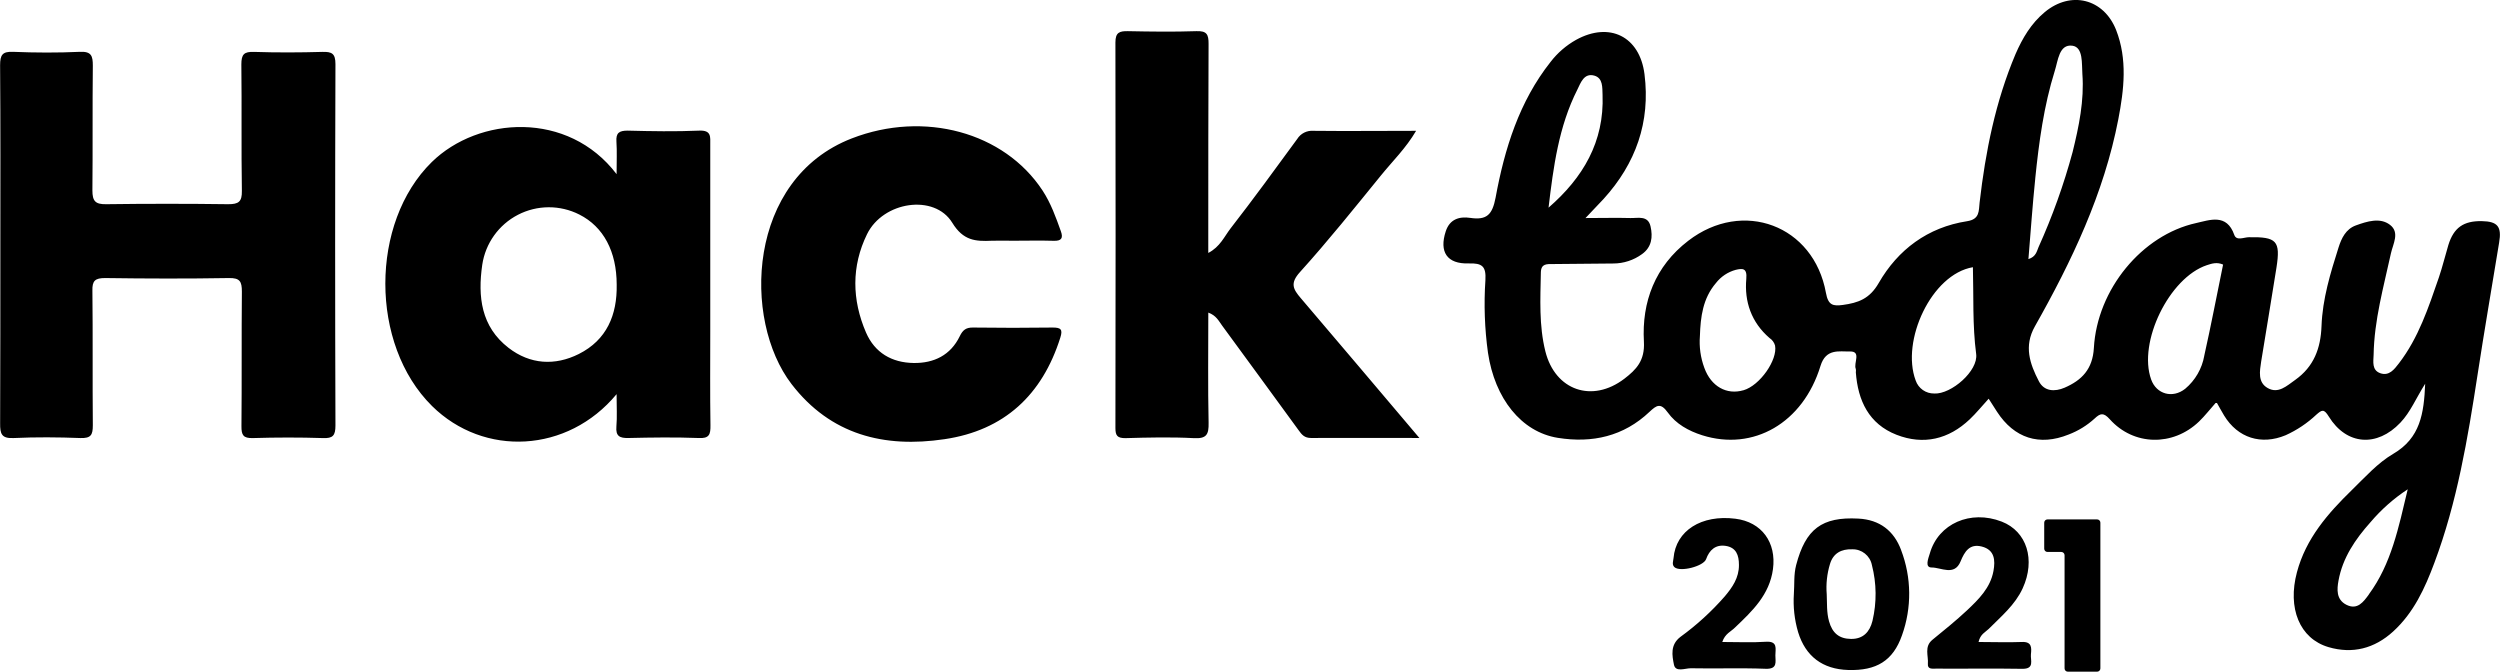
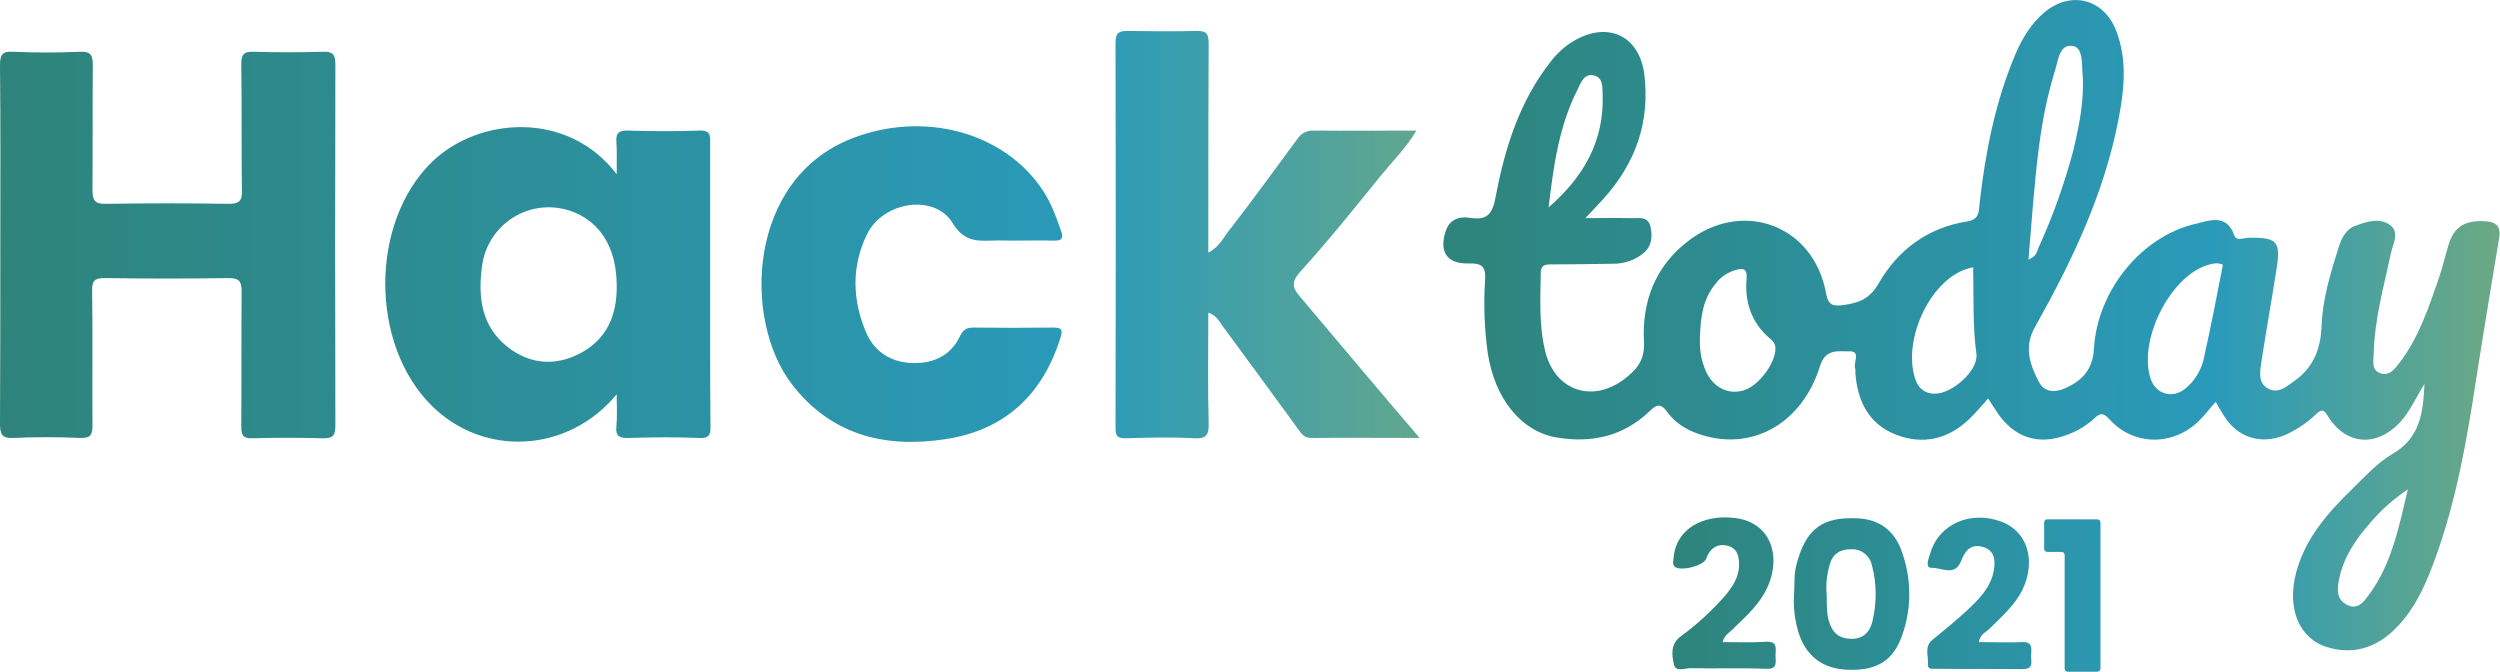
- <svg xmlns="http://www.w3.org/2000/svg" id="Layer_1" data-name="Layer 1" viewBox="0 0 767.85 206.3">
-   <path d="M810.18,107.74c-5.64-.11-8.65,2-10.3,7.34-1,3.31-1.8,6.69-2.93,10-3.18,9.2-6.22,18.49-12.27,26.35-1.4,1.81-3,4-5.76,3-2.56-.94-2.08-3.51-2-5.6.18-10.67,3.07-20.88,5.32-31.2.64-2.92,2.77-6.39-.27-8.74s-7-1.1-10.49.16c-3.09,1.12-4.42,3.92-5.33,6.78-2.5,7.88-4.93,15.82-5.23,24.14-.25,6.81-2.32,12.45-8.1,16.55-2.62,1.85-5.18,4.33-8.44,2.48-3.08-1.75-2.44-5.15-2-8.11,1.54-9.62,3.2-19.22,4.7-28.85,1.29-8.26.07-9.5-8.46-9.36-1.52,0-3.81,1.21-4.49-.71-2.33-6.67-7.56-4.56-11.72-3.64C705.78,112,692,128.69,691,146.71c-.37,6.5-3.71,9.9-9,12.19-3,1.29-6.28,1.17-7.9-2-2.76-5.32-4.66-10.75-1.21-16.85,11.34-20.06,21.21-40.77,25.62-63.6,1.76-9.14,2.84-18.41-.68-27.43C694,39.4,683.94,36.9,675.94,43.52c-4.19,3.47-6.86,8-9,12.91C660.78,71,657.72,86.33,655.91,102c-.3,2.54.12,5.15-3.84,5.76-12.1,1.87-21.26,8.74-27.16,19-2.79,4.86-6.32,6.08-11,6.72-3,.4-4.51.14-5.2-3.71-3.75-20.76-25.52-28.91-42.29-16-10.18,7.82-14.32,18.75-13.62,31,.33,5.84-2.37,8.58-6,11.37-9.89,7.54-21.25,3.6-24.26-8.38-2-8-1.54-16.12-1.39-24.24.05-2.81,1.88-2.59,3.76-2.6q9.24-.06,18.48-.17a15,15,0,0,0,8.84-2.89c3-2.15,3.34-5.29,2.61-8.5-.77-3.45-3.83-2.51-6.17-2.57-4.22-.12-8.45,0-13.81,0,2.44-2.57,4-4.19,5.55-5.86,9.91-10.9,14.42-23.64,12.57-38.32-1.47-11.63-10.76-16.19-21-10.56a25.75,25.75,0,0,0-7.85,6.79C514.51,71,510,85.51,507.25,100.5c-1,5.24-2.68,7-7.8,6.24-3.3-.49-6.28.36-7.51,4.12-2.07,6.32.36,10.08,7.05,9.87,4.12-.13,5.38.86,5.13,5.13a109.08,109.08,0,0,0,.79,22.32c2.08,14,10.21,24.32,21.45,26.12,10.58,1.69,20.21-.45,28.17-8,2.14-2,3.38-2.89,5.6.21,2.51,3.5,6.35,5.66,10.59,7,15.67,4.94,30.94-3.71,36.32-21.31,1.67-5.44,5.79-4.34,9-4.43,3.68-.1,1.05,3.58,1.85,5.4a3.21,3.21,0,0,1,0,1c.63,8.69,4,15.87,12.51,19.19,8.29,3.23,16,1.39,22.47-4.75,2-1.9,3.75-4.06,5.82-6.33,1,1.52,1.76,2.76,2.56,4,5.3,8.15,13,10.62,22,7a25,25,0,0,0,8-4.93c1.73-1.63,2.74-1.88,4.63.23,7.34,8.19,19.39,8.4,27.41.72,1.86-1.79,3.44-3.87,5.35-6,.91,1.59,1.6,2.88,2.36,4.14,4.2,6.9,11.41,9.17,18.89,6.06a34.4,34.4,0,0,0,9.44-6.32c1.73-1.51,2.32-1.85,3.82.57,5.46,8.84,14.81,9.48,22,1.88,3.1-3.27,4.76-7.44,7.61-11.95-.38,9.16-1.5,16.67-9.81,21.53-4.78,2.79-8.67,7.19-12.71,11.12-7.4,7.21-14.12,14.91-16.87,25.25-2.94,11,.79,20.38,9.71,23,7.37,2.16,14.09.44,19.83-4.79,6.33-5.77,9.76-13.29,12.66-21.06,7-18.67,10.26-38.18,13.27-57.77,2.08-13.56,4.41-27.08,6.63-40.62C816.32,109.41,815,107.83,810.18,107.74ZM532.36,67.34c1-2,2-5.2,5.22-4.29,2.67.77,2.43,3.62,2.52,5.92.55,14.39-6,25.44-16.59,34.63C525,91.1,526.62,78.68,532.36,67.34Zm51,92.34c-5.14,1.51-9.94-1.17-12-6.88A22.86,22.86,0,0,1,570,143c.19-5.84.89-11.53,4.92-16.24A11.49,11.49,0,0,1,581,122.7c2-.46,3.56-.66,3.25,2.75-.63,7,1.54,13.36,7.12,18.18a4.07,4.07,0,0,1,1.71,2.32C593.92,150.35,588.43,158.21,583.4,159.68Zm58.63,1a5.9,5.9,0,0,1-5.72-4c-4.56-12.16,4.83-32.64,17.58-34.79.24,8.91-.16,17.8,1,26.67C655.54,153.71,647.22,160.93,642,160.69Zm31-66c1.14-11.18,2.64-22.33,6-33.08,1-3.07,1.29-8.3,5.41-7.74,3.4.46,2.84,5.57,3.07,8.66.61,8.15-1.06,16.12-3,24A194.45,194.45,0,0,1,674,115.74c-.54,1.25-.76,2.93-3.1,3.66C671.6,110.94,672.16,102.78,673,94.64Zm51.92,54.41a17.13,17.13,0,0,1-5.86,10.14c-3.87,3.06-8.83,1.67-10.45-2.84-4.12-11.46,5.55-31.27,17.09-35.12,1.62-.54,3.13-1,5-.19C728.77,130.39,727,139.75,724.91,149.05Zm50.54,73.34c-1.61,2.17-3.48,4.9-6.93,3.12-3.12-1.61-2.87-4.74-2.38-7.42,1.27-7,5.16-12.7,9.84-17.94a53.42,53.42,0,0,1,11.42-10.09C784.57,201.91,782.37,213,775.45,222.39ZM48,115.13c0-18.42.07-36.84-.08-55.26,0-3.17.69-4.27,4-4.13,6.82.28,13.67.31,20.48,0,3.57-.17,4,1.25,4,4.24-.14,12.78,0,25.56-.13,38.34,0,3.26.91,4.27,4.21,4.22q18.75-.25,37.49,0c3.19,0,4.27-.72,4.21-4.1-.21-12.94,0-25.89-.16-38.84,0-3.1.82-3.94,3.9-3.84,7,.23,14,.2,21,0,2.9-.08,4,.49,4,3.75q-.19,55.52,0,111c0,3.08-.78,4-3.87,3.86-7.15-.23-14.33-.22-21.48,0-3,.09-3.54-.95-3.52-3.66.13-13.77,0-27.55.13-41.32,0-3.11-.59-4.23-4-4.17-12.66.22-25.32.18-38,0-3.07,0-4,.82-3.91,3.9.16,13.78,0,27.55.13,41.33,0,3-.6,4-3.8,3.91-6.82-.26-13.67-.32-20.48,0-3.78.19-4.22-1.29-4.19-4.53C48,151.65,48,133.39,48,115.13ZM266.1,170.42c-.15-9.63-.06-19.26-.06-28.88q0-28.63,0-57.27c0-2.39.4-4.49-3.39-4.33-7.32.32-14.66.19-22,0-2.6,0-3.61.71-3.43,3.37.2,3,.05,6,.05,10-14.91-19.6-42.43-17.74-56.76-3.72-19,18.63-19.07,56,.07,74.93,15.94,15.73,41.66,14.5,56.69-3.64,0,4,.19,7-.06,9.95s1,3.58,3.69,3.52c7.16-.17,14.33-.27,21.49,0C265.79,174.57,266.14,173.21,266.1,170.42Zm-40.44-21.87c-7.33,3.67-14.94,3.22-21.56-1.88-8.47-6.54-9.5-15.75-8.09-25.53a20.69,20.69,0,0,1,29.83-15.42c7.41,3.75,11.45,11.34,11.46,21.52C237.47,136.54,234.25,144.24,225.66,148.55Zm258.18,25.79c-11.73,0-22.51-.06-33.29,0-2,0-2.83-1-3.84-2.43-7.78-10.72-15.64-21.38-23.45-32.08-1.05-1.43-1.8-3.1-4.25-4,0,11.5-.15,22.69.09,33.87.07,3.58-.62,4.91-4.55,4.69-7-.37-14-.2-21,0-2.45,0-3.07-.73-3.07-3.09q.11-59.24,0-118.45c0-3.08,1.25-3.5,3.84-3.46,7,.14,14,.24,21,0,3.22-.13,3.79,1,3.77,3.91C419,72.85,419,92.43,419,112v5.51c3.63-1.87,4.94-5.07,6.85-7.54,7-9,13.73-18.26,20.48-27.48A5.35,5.35,0,0,1,451.26,80c10.31.12,20.62,0,31.57,0-3.11,5.32-7.23,9.31-10.78,13.69-8.14,10-16.23,20.12-24.89,29.7-3.12,3.45-2.1,5.25.25,8C459.37,145.4,471.24,159.47,483.84,174.34ZM359,113.76c-2.17,0-4.34-.08-6.49,0-5,.23-8.77,0-12.15-5.54-5.49-8.92-21.23-6.56-26.17,3.53-4.82,9.84-4.65,20.17-.31,30.21,2.69,6.21,7.91,9.25,14.61,9.35,6.26.09,11.36-2.4,14.18-8.22.94-1.94,1.94-2.7,4.09-2.67q12.22.17,24.47,0c2.57,0,3.11.62,2.32,3.12C368,161.11,356.35,172,338,174.71,319.49,177.48,303,173.4,291,157.78c-15.16-19.77-13.7-63,18.53-75.46,22.15-8.58,46.76-1.94,58.56,16,2.56,3.9,4.09,8.21,5.64,12.54.75,2.1.19,3-2.22,2.92C367.31,113.65,363.15,113.76,359,113.76Zm272.8,95c-2.21-5.91-6.56-9.32-13.14-9.66-11.2-.59-16.19,3.17-19.1,14.27-.78,3-.48,5.9-.7,8.84A33.83,33.83,0,0,0,600.17,234c2.28,7.42,7.52,11.36,15.37,11.6,8.68.27,13.78-2.83,16.52-10.63A37.67,37.67,0,0,0,631.79,208.76ZM623,230.52c-.85,3.45-2.92,5.58-6.58,5.54s-5.74-1.8-6.75-5.38c-.79-2.79-.59-5.55-.72-8.34a25,25,0,0,1,1-9.29c1-3.35,3.53-4.63,6.8-4.52a6,6,0,0,1,6.08,4.86A35.7,35.7,0,0,1,623,230.52ZM655.58,237c4.67,0,9,.17,13.22,0,3.18-.17,3.08,1.73,2.87,3.78-.19,1.85,1.2,4.52-2.68,4.46-8.81-.15-17.63,0-26.45-.06-1.1,0-2.67.29-2.52-1.47.21-2.49-1.2-5.27,1.41-7.4,3.6-2.93,7.22-5.86,10.58-9,3.6-3.4,7.2-6.92,8.15-12.11.61-3.33.37-6.51-3.6-7.52-3.71-.94-5.25,1.51-6.5,4.57-1.88,4.6-6,1.84-8.91,1.87-2.15,0-1-2.77-.52-4.36,2.61-9.11,12.48-13.45,22.07-9.73,7.74,3,10.44,11.74,6.44,20.48-2.36,5.14-6.62,8.63-10.46,12.5C657.65,234,656.13,234.59,655.58,237Zm-78.71,0c4.82,0,9.13.22,13.4-.07,3.74-.24,2.91,2.18,2.91,4.18s.75,4.26-3,4.12c-7.65-.3-15.31,0-23-.16-1.76,0-4.66,1.29-5.15-1.08-.57-2.83-1.2-6.14,2-8.57a81.89,81.89,0,0,0,13.58-12.4c2.35-2.78,4.41-5.73,4.38-9.69,0-3-.85-5.36-4.09-5.85-3.08-.47-5,1.27-6,4.08-.78,2.19-8,4.05-9.73,2.45-.84-.8-.35-1.86-.27-2.79.72-8.42,8.57-13.4,19-12.08,8.09,1,12.64,7.3,11.54,15.48-1.06,7.87-6.32,12.86-11.64,17.92C579.6,233.78,577.71,234.42,576.87,237ZM693,200.34v44.78a1,1,0,0,1-1,1h-9a1,1,0,0,1-1-1V210.35a1,1,0,0,0-1-1h-4.25a1,1,0,0,1-1-1v-8a1,1,0,0,1,1-1H692A1,1,0,0,1,693,200.34Z" transform="translate(-47.89 -39.82)" />
+ <svg xmlns="http://www.w3.org/2000/svg" version="1.1" id="Layer_1" x="0px" y="0px" viewBox="0 0 767.8 206.3" style="enable-background:new 0 0 767.8 206.3;" xml:space="preserve">
+   <style type="text/css">
+ 	.st0{fill:url(#SVGID_1_);}
+ 	.st1{fill:url(#SVGID_2_);}
+ 	.st2{fill:url(#SVGID_3_);}
+ </style>
+   <linearGradient id="SVGID_1_" gradientUnits="userSpaceOnUse" x1="443.333" y1="99.832" x2="767.821" y2="99.832">
+     <stop offset="0" style="stop-color:#2E847B" />
+     <stop offset="0.729" style="stop-color:#2A9ABA" />
+     <stop offset="1" style="stop-color:#6CA983" />
+   </linearGradient>
+   <path class="st0" d="M762.3,67.9c-5.6-0.1-8.7,2-10.3,7.3c-1,3.3-1.8,6.7-2.9,10c-3.2,9.2-6.2,18.5-12.3,26.4c-1.4,1.8-3,4-5.8,3  c-2.6-0.9-2.1-3.5-2-5.6c0.2-10.7,3.1-20.9,5.3-31.2c0.6-2.9,2.8-6.4-0.3-8.7s-7-1.1-10.5,0.2c-3.1,1.1-4.4,3.9-5.3,6.8  c-2.5,7.9-4.9,15.8-5.2,24.1c-0.3,6.8-2.3,12.4-8.1,16.6c-2.6,1.9-5.2,4.3-8.4,2.5c-3.1-1.8-2.4-5.1-2-8.1  c1.5-9.6,3.2-19.2,4.7-28.8c1.3-8.3,0.1-9.5-8.5-9.4c-1.5,0-3.8,1.2-4.5-0.7c-2.3-6.7-7.6-4.6-11.7-3.6  c-16.6,3.7-30.4,20.4-31.4,38.4c-0.4,6.5-3.7,9.9-9,12.2c-3,1.3-6.3,1.2-7.9-2c-2.8-5.3-4.7-10.8-1.2-16.9  c11.3-20.1,21.2-40.8,25.6-63.6c1.8-9.1,2.8-18.4-0.7-27.4C646.1-0.4,636-2.9,628,3.7c-4.2,3.5-6.9,8-9,12.9  c-6.2,14.6-9.2,29.9-11,45.6c-0.3,2.5,0.1,5.2-3.8,5.8c-12.1,1.9-21.3,8.7-27.2,19c-2.8,4.9-6.3,6.1-11,6.7c-3,0.4-4.5,0.1-5.2-3.7  c-3.8-20.8-25.5-28.9-42.3-16c-10.2,7.8-14.3,18.8-13.6,31c0.3,5.8-2.4,8.6-6,11.4c-9.9,7.5-21.3,3.6-24.3-8.4  c-2-8-1.5-16.1-1.4-24.2c0-2.8,1.9-2.6,3.8-2.6c6.2,0,12.3-0.1,18.5-0.2c3.2,0,6.3-1,8.8-2.9c3-2.2,3.3-5.3,2.6-8.5  c-0.8-3.4-3.8-2.5-6.2-2.6c-4.2-0.1-8.5,0-13.8,0c2.4-2.6,4-4.2,5.5-5.9c9.9-10.9,14.4-23.6,12.6-38.3c-1.5-11.6-10.8-16.2-21-10.6  c-3.1,1.7-5.7,4-7.8,6.8c-9.6,12.2-14.1,26.7-16.9,41.7c-1,5.2-2.7,7-7.8,6.2c-3.3-0.5-6.3,0.4-7.5,4.1c-2.1,6.3,0.4,10.1,7,9.9  c4.1-0.1,5.4,0.9,5.1,5.1c-0.5,7.4-0.2,14.9,0.8,22.3c2.1,14,10.2,24.3,21.4,26.1c10.6,1.7,20.2-0.4,28.2-8c2.1-2,3.4-2.9,5.6,0.2  c2.5,3.5,6.3,5.7,10.6,7c15.7,4.9,30.9-3.7,36.3-21.3c1.7-5.4,5.8-4.3,9-4.4c3.7-0.1,1,3.6,1.8,5.4c0.1,0.3,0.1,0.7,0,1  c0.6,8.7,4,15.9,12.5,19.2c8.3,3.2,16,1.4,22.5-4.8c2-1.9,3.8-4.1,5.8-6.3c1,1.5,1.8,2.8,2.6,4c5.3,8.1,13,10.6,22,7  c3-1.1,5.7-2.8,8-4.9c1.7-1.6,2.7-1.9,4.6,0.2c7.3,8.2,19.4,8.4,27.4,0.7c1.9-1.8,3.4-3.9,5.3-6c0.9,1.6,1.6,2.9,2.4,4.1  c4.2,6.9,11.4,9.2,18.9,6.1c3.5-1.6,6.7-3.7,9.4-6.3c1.7-1.5,2.3-1.9,3.8,0.6c5.5,8.8,14.8,9.5,22,1.9c3.1-3.3,4.8-7.4,7.6-11.9  c-0.4,9.2-1.5,16.7-9.8,21.5c-4.8,2.8-8.7,7.2-12.7,11.1c-7.4,7.2-14.1,14.9-16.9,25.3c-2.9,11,0.8,20.4,9.7,23  c7.4,2.2,14.1,0.4,19.8-4.8c6.3-5.8,9.8-13.3,12.7-21.1c7-18.7,10.3-38.2,13.3-57.8c2.1-13.6,4.4-27.1,6.6-40.6  C768.4,69.6,767.1,68,762.3,67.9z M484.5,27.5c1-2,2-5.2,5.2-4.3c2.7,0.8,2.4,3.6,2.5,5.9c0.5,14.4-6,25.4-16.6,34.6  C477.1,51.3,478.7,38.9,484.5,27.5z M535.5,119.9c-5.1,1.5-9.9-1.2-12-6.9c-1.2-3.1-1.6-6.5-1.4-9.8c0.2-5.8,0.9-11.5,4.9-16.2  c1.5-2,3.7-3.4,6.1-4.1c2-0.5,3.6-0.7,3.3,2.8c-0.6,7,1.5,13.4,7.1,18.2c0.8,0.5,1.4,1.4,1.7,2.3C546,110.5,540.5,118.4,535.5,119.9  L535.5,119.9z M594.1,120.9c-2.6,0.1-4.9-1.6-5.7-4c-4.6-12.2,4.8-32.6,17.6-34.8c0.2,8.9-0.2,17.8,1,26.7  C607.6,113.9,599.3,121.1,594.1,120.9L594.1,120.9z M625.1,54.9c1.1-11.2,2.6-22.3,6-33.1c1-3.1,1.3-8.3,5.4-7.7  c3.4,0.5,2.8,5.6,3.1,8.7c0.6,8.1-1.1,16.1-3,24c-2.7,10-6.2,19.8-10.5,29.2c-0.5,1.3-0.8,2.9-3.1,3.7  C623.7,71.1,624.3,63,625.1,54.9L625.1,54.9z M677,109.3c-0.7,4-2.8,7.6-5.9,10.1c-3.9,3.1-8.8,1.7-10.5-2.8  c-4.1-11.5,5.5-31.3,17.1-35.1c1.6-0.5,3.1-1,5-0.2C680.9,90.6,679.1,99.9,677,109.3L677,109.3z M727.6,182.6  c-1.6,2.2-3.5,4.9-6.9,3.1c-3.1-1.6-2.9-4.7-2.4-7.4c1.3-7,5.2-12.7,9.8-17.9c3.3-3.9,7.2-7.3,11.4-10.1  C736.7,162.1,734.5,173.2,727.6,182.6L727.6,182.6z" />
+   <linearGradient id="SVGID_2_" gradientUnits="userSpaceOnUse" x1="2.999878e-02" y1="72.627" x2="435.95" y2="72.627">
+     <stop offset="0" style="stop-color:#2E847B" />
+     <stop offset="0.764" style="stop-color:#2A9ABA" />
+     <stop offset="1" style="stop-color:#61A78F" />
+   </linearGradient>
+   <path class="st1" d="M0.1,75.3C0.1,56.9,0.2,38.5,0,20c0-3.2,0.7-4.3,4-4.1c6.8,0.3,13.7,0.3,20.5,0c3.6-0.2,4,1.3,4,4.2  c-0.1,12.8,0,25.6-0.1,38.3c0,3.3,0.9,4.3,4.2,4.2c12.5-0.2,25-0.2,37.5,0c3.2,0,4.3-0.7,4.2-4.1c-0.2-12.9,0-25.9-0.2-38.8  c0-3.1,0.8-3.9,3.9-3.8c7,0.2,14,0.2,21,0c2.9-0.1,4,0.5,4,3.8c-0.1,37-0.1,74,0,111c0,3.1-0.8,4-3.9,3.9c-7.1-0.2-14.3-0.2-21.5,0  c-3,0.1-3.5-0.9-3.5-3.7c0.1-13.8,0-27.5,0.1-41.3c0-3.1-0.6-4.2-4-4.2c-12.7,0.2-25.3,0.2-38,0c-3.1,0-4,0.8-3.9,3.9  c0.2,13.8,0,27.6,0.1,41.3c0,3-0.6,4-3.8,3.9c-6.8-0.3-13.7-0.3-20.5,0C0.5,134.7,0,133.3,0,130C0.1,111.8,0.1,93.6,0.1,75.3z   M218.2,130.6c-0.1-9.6-0.1-19.3-0.1-28.9c0-19.1,0-38.2,0-57.3c0-2.4,0.4-4.5-3.4-4.3c-7.3,0.3-14.7,0.2-22,0  c-2.6,0-3.6,0.7-3.4,3.4c0.2,3,0.1,6,0.1,10c-14.9-19.6-42.4-17.7-56.8-3.7c-19,18.6-19.1,56,0.1,74.9c15.9,15.7,41.7,14.5,56.7-3.6  c0,4,0.2,7-0.1,9.9c-0.3,3,1,3.6,3.7,3.5c7.2-0.2,14.3-0.3,21.5,0C217.9,134.8,218.3,133.4,218.2,130.6z M177.8,108.7  c-7.3,3.7-14.9,3.2-21.6-1.9c-8.5-6.5-9.5-15.8-8.1-25.5c1.7-11.3,12.2-19.1,23.5-17.4c2.2,0.3,4.3,1,6.3,2  c7.4,3.8,11.4,11.3,11.5,21.5C189.6,96.7,186.4,104.4,177.8,108.7z M436,134.5c-11.7,0-22.5-0.1-33.3,0c-2,0-2.8-1-3.8-2.4  c-7.8-10.7-15.6-21.4-23.5-32.1c-1-1.4-1.8-3.1-4.3-4c0,11.5-0.2,22.7,0.1,33.9c0.1,3.6-0.6,4.9-4.5,4.7c-7-0.4-14-0.2-21,0  c-2.5,0-3.1-0.7-3.1-3.1c0.1-39.5,0.1-79,0-118.5c0-3.1,1.3-3.5,3.8-3.5c7,0.1,14,0.2,21,0c3.2-0.1,3.8,1,3.8,3.9  c-0.1,19.5-0.1,39.1-0.1,58.7v5.5c3.6-1.9,4.9-5.1,6.9-7.5c7-9,13.7-18.3,20.5-27.5c1.1-1.7,3-2.6,4.9-2.5c10.3,0.1,20.6,0,31.6,0  c-3.1,5.3-7.2,9.3-10.8,13.7c-8.1,10-16.2,20.1-24.9,29.7c-3.1,3.4-2.1,5.3,0.3,8C411.5,105.6,423.3,119.7,436,134.5z M311.1,73.9  c-2.2,0-4.3-0.1-6.5,0c-5,0.2-8.8,0-12.1-5.5c-5.5-8.9-21.2-6.6-26.2,3.5c-4.8,9.8-4.6,20.2-0.3,30.2c2.7,6.2,7.9,9.3,14.6,9.4  c6.3,0.1,11.4-2.4,14.2-8.2c0.9-1.9,1.9-2.7,4.1-2.7c8.1,0.1,16.3,0.1,24.5,0c2.6,0,3.1,0.6,2.3,3.1c-5.5,17.6-17.2,28.5-35.5,31.2  c-18.5,2.8-35-1.3-47-16.9c-15.2-19.8-13.7-63,18.5-75.5c22.1-8.6,46.8-1.9,58.6,16c2.6,3.9,4.1,8.2,5.6,12.5c0.8,2.1,0.2,3-2.2,2.9  C319.4,73.8,315.3,73.9,311.1,73.9z" />
+   <linearGradient id="SVGID_3_" gradientUnits="userSpaceOnUse" x1="513.676" y1="182.589" x2="645.11" y2="182.589">
+     <stop offset="0" style="stop-color:#2E847B" />
+     <stop offset="1" style="stop-color:#2B97B0" />
+   </linearGradient>
+   <path class="st2" d="M583.9,168.9c-2.2-5.9-6.6-9.3-13.1-9.7c-11.2-0.6-16.2,3.2-19.1,14.3c-0.8,3-0.5,5.9-0.7,8.8  c-0.3,4,0.2,8,1.3,11.8c2.3,7.4,7.5,11.4,15.4,11.6c8.7,0.3,13.8-2.8,16.5-10.6C587.2,186.7,587.1,177.4,583.9,168.9L583.9,168.9z   M575.1,190.7c-0.8,3.4-2.9,5.6-6.6,5.5s-5.7-1.8-6.8-5.4c-0.8-2.8-0.6-5.5-0.7-8.3c-0.3-3.1,0.1-6.3,1-9.3c1-3.4,3.5-4.6,6.8-4.5  c2.9-0.1,5.5,2,6.1,4.9C576.4,179.2,576.4,185.1,575.1,190.7z M607.7,197.2c4.7,0,9,0.2,13.2,0c3.2-0.2,3.1,1.7,2.9,3.8  c-0.2,1.9,1.2,4.5-2.7,4.5c-8.8-0.1-17.6,0-26.5-0.1c-1.1,0-2.7,0.3-2.5-1.5c0.2-2.5-1.2-5.3,1.4-7.4c3.6-2.9,7.2-5.9,10.6-9  c3.6-3.4,7.2-6.9,8.2-12.1c0.6-3.3,0.4-6.5-3.6-7.5c-3.7-0.9-5.3,1.5-6.5,4.6c-1.9,4.6-6,1.8-8.9,1.9c-2.2,0-1-2.8-0.5-4.4  c2.6-9.1,12.5-13.4,22.1-9.7c7.7,3,10.4,11.7,6.4,20.5c-2.4,5.1-6.6,8.6-10.5,12.5C609.8,194.2,608.2,194.8,607.7,197.2z M529,197.2  c4.8,0,9.1,0.2,13.4-0.1c3.7-0.2,2.9,2.2,2.9,4.2s0.8,4.3-3,4.1c-7.7-0.3-15.3,0-23-0.2c-1.8,0-4.7,1.3-5.2-1.1  c-0.6-2.8-1.2-6.1,2-8.6c5-3.6,9.5-7.8,13.6-12.4c2.3-2.8,4.4-5.7,4.4-9.7c0-3-0.8-5.4-4.1-5.9c-3.1-0.5-5,1.3-6,4.1  c-0.8,2.2-8,4-9.7,2.4c-0.8-0.8-0.3-1.9-0.3-2.8c0.7-8.4,8.6-13.4,19-12.1c8.1,1,12.6,7.3,11.5,15.5c-1.1,7.9-6.3,12.9-11.6,17.9  C531.7,194,529.8,194.6,529,197.2z M645.1,160.5v44.8c0,0.6-0.4,1-1,1h-9c-0.6,0-1-0.4-1-1v-34.8c0-0.6-0.4-1-1-1h-4.3  c-0.6,0-1-0.4-1-1v-8c0-0.6,0.4-1,1-1h15.3C644.7,159.5,645.1,160,645.1,160.5z" />
</svg>
